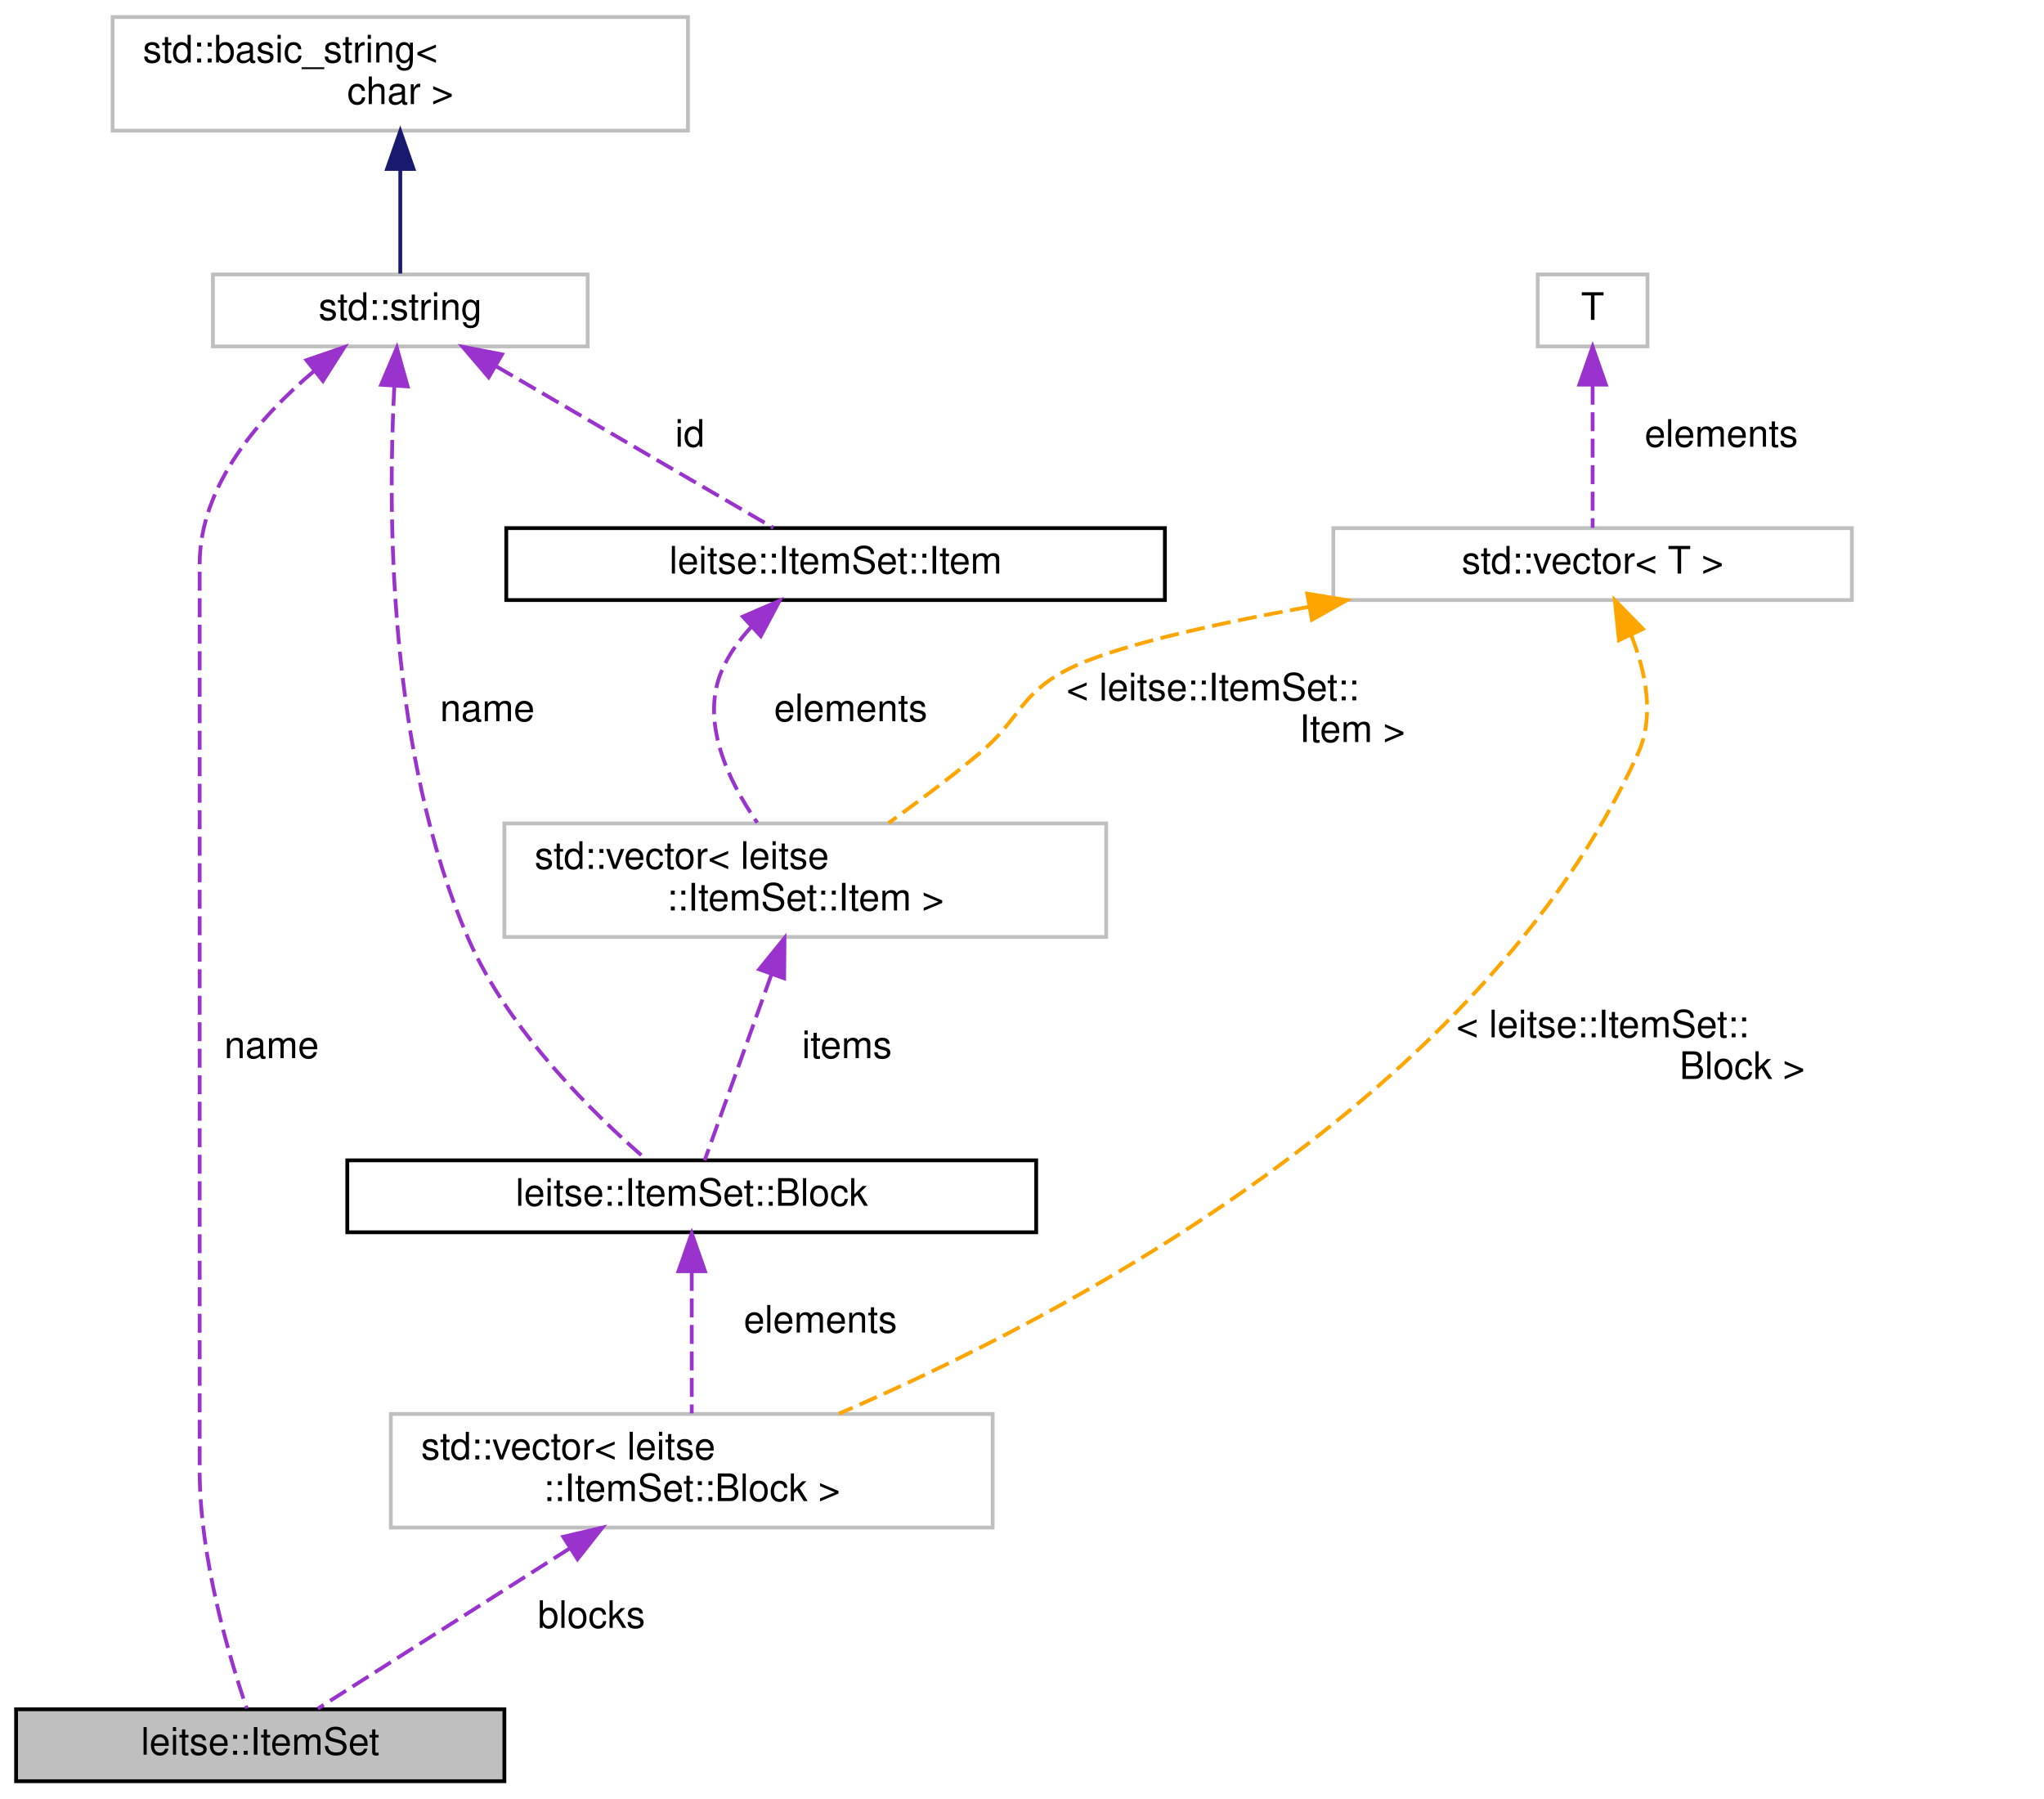
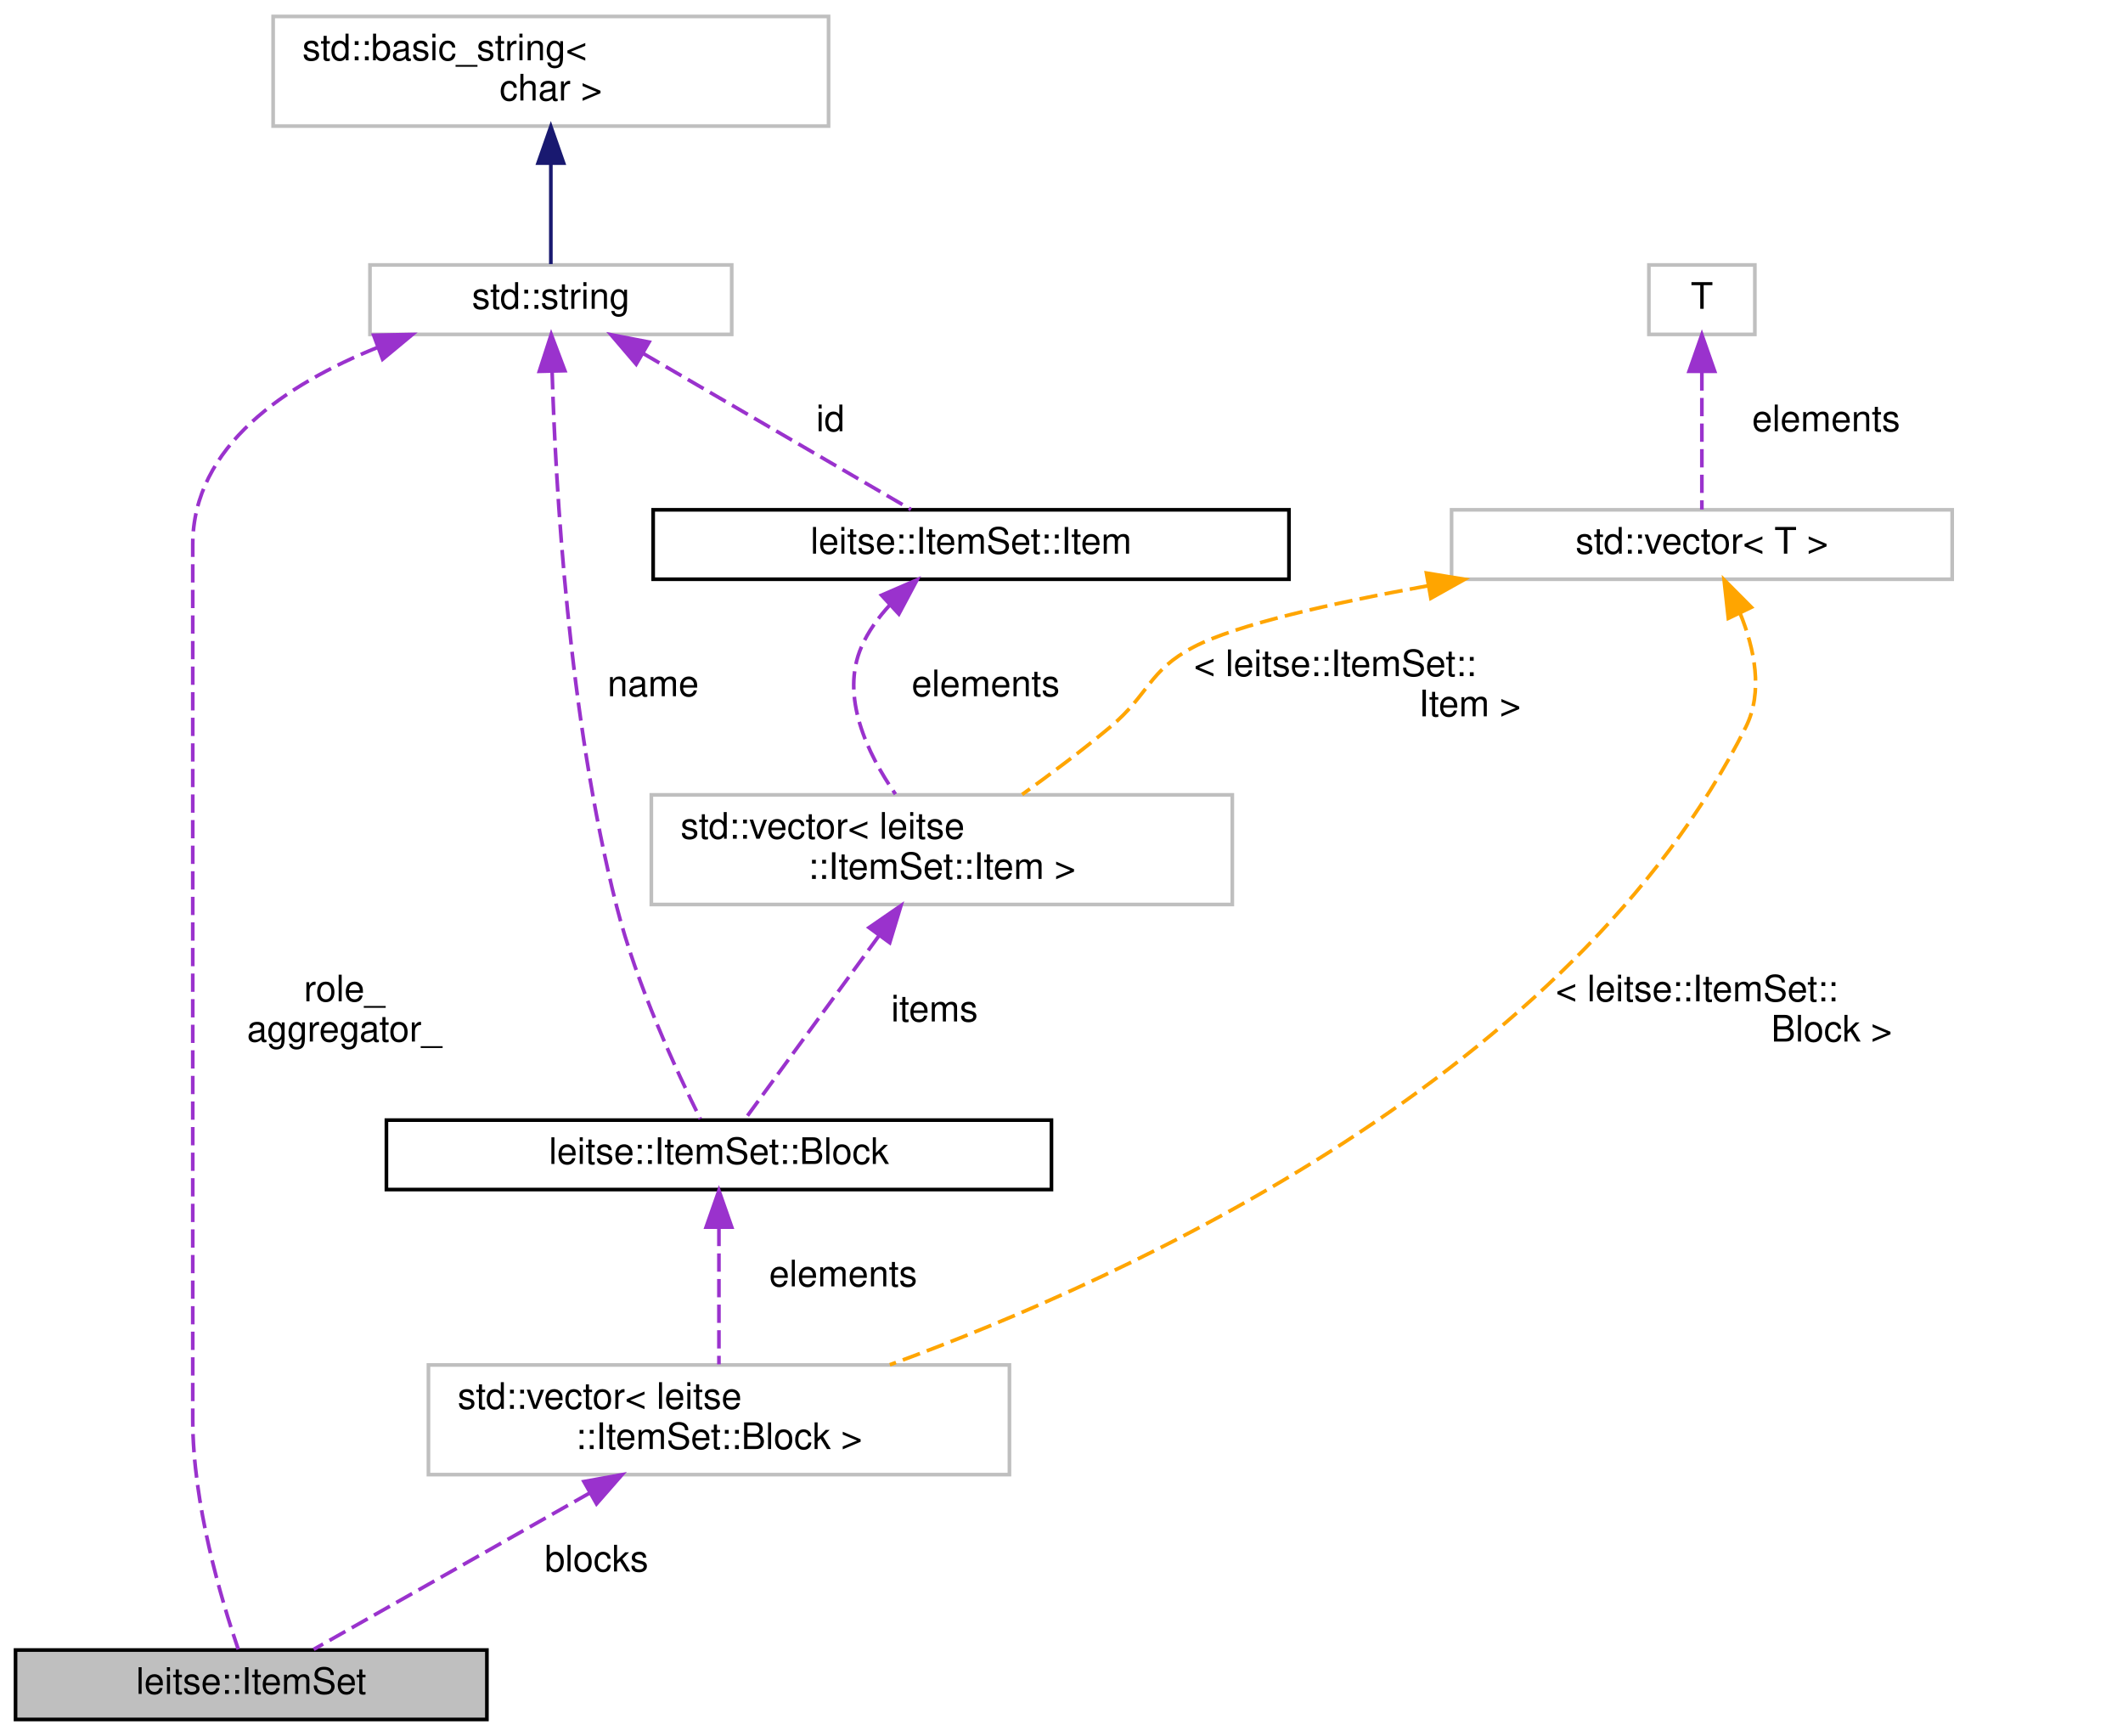
- <svg xmlns="http://www.w3.org/2000/svg" xmlns:xlink="http://www.w3.org/1999/xlink" width="540pt" height="475pt" viewBox="0.00 0.00 539.50 475.00">
+ <svg xmlns="http://www.w3.org/2000/svg" xmlns:xlink="http://www.w3.org/1999/xlink" width="581pt" height="475pt" viewBox="0.00 0.00 580.50 475.00">
  <g id="graph0" class="graph" transform="scale(1 1) rotate(0) translate(4 471)">
    <g id="node1" class="node">
      <g id="a_node1">
        <a xlink:title=" ">
          <polygon fill="#bfbfbf" stroke="#000000" points="0,-.5 0,-19.5 129,-19.5 129,-.5 0,-.5" />
          <text text-anchor="middle" x="64.5" y="-7.5" font-family="Helvetica,sans-Serif" font-size="10.00" fill="#000000">leitse::ItemSet</text>
        </a>
      </g>
    </g>
    <g id="node2" class="node">
      <g id="a_node2">
        <a xlink:title=" ">
-           <polygon fill="none" stroke="#bfbfbf" points="99,-67.5 99,-97.5 258,-97.5 258,-67.5 99,-67.5" />
-           <text text-anchor="start" x="107" y="-85.5" font-family="Helvetica,sans-Serif" font-size="10.00" fill="#000000">std::vector&lt; leitse</text>
-           <text text-anchor="middle" x="178.5" y="-74.5" font-family="Helvetica,sans-Serif" font-size="10.00" fill="#000000">::ItemSet::Block &gt;</text>
+           <polygon fill="none" stroke="#bfbfbf" points="113,-67.5 113,-97.5 272,-97.5 272,-67.5 113,-67.5" />
+           <text text-anchor="start" x="121" y="-85.5" font-family="Helvetica,sans-Serif" font-size="10.00" fill="#000000">std::vector&lt; leitse</text>
+           <text text-anchor="middle" x="192.5" y="-74.5" font-family="Helvetica,sans-Serif" font-size="10.00" fill="#000000">::ItemSet::Block &gt;</text>
        </a>
      </g>
    </g>
    <g id="edge1" class="edge">
-       <path fill="none" stroke="#9a32cd" stroke-dasharray="5,2" d="M146.252,-61.991C124.446,-48.123 96.642,-30.441 79.725,-19.683" />
-       <polygon fill="#9a32cd" stroke="#9a32cd" points="144.563,-65.065 154.879,-67.478 148.319,-59.158 144.563,-65.065" />
-       <text text-anchor="middle" x="152" y="-41" font-family="Helvetica,sans-Serif" font-size="10.00" fill="#000000"> blocks</text>
+       <path fill="none" stroke="#9a32cd" stroke-dasharray="5,2" d="M157.267,-62.544C132.642,-48.596 100.842,-30.584 81.595,-19.683" />
+       <polygon fill="#9a32cd" stroke="#9a32cd" points="155.552,-65.595 165.978,-67.478 159.002,-59.504 155.552,-65.595" />
+       <text text-anchor="middle" x="159" y="-41" font-family="Helvetica,sans-Serif" font-size="10.00" fill="#000000"> blocks</text>
    </g>
    <g id="node3" class="node">
      <g id="a_node3">
        <a xlink:href="structleitse_1_1_item_set_1_1_block.html" target="_top" xlink:title=" ">
-           <polygon fill="none" stroke="#000000" points="87.5,-145.5 87.5,-164.5 269.5,-164.5 269.5,-145.5 87.5,-145.5" />
-           <text text-anchor="middle" x="178.5" y="-152.5" font-family="Helvetica,sans-Serif" font-size="10.00" fill="#000000">leitse::ItemSet::Block</text>
+           <polygon fill="none" stroke="#000000" points="101.5,-145.5 101.5,-164.5 283.5,-164.5 283.5,-145.5 101.5,-145.5" />
+           <text text-anchor="middle" x="192.5" y="-152.5" font-family="Helvetica,sans-Serif" font-size="10.00" fill="#000000">leitse::ItemSet::Block</text>
        </a>
      </g>
    </g>
    <g id="edge2" class="edge">
-       <path fill="none" stroke="#9a32cd" stroke-dasharray="5,2" d="M178.5,-135.018C178.5,-123.216 178.5,-108.513 178.5,-97.668" />
-       <polygon fill="#9a32cd" stroke="#9a32cd" points="175,-135.222 178.5,-145.222 182,-135.222 175,-135.222" />
-       <text text-anchor="middle" x="212.5" y="-119" font-family="Helvetica,sans-Serif" font-size="10.00" fill="#000000"> elements</text>
+       <path fill="none" stroke="#9a32cd" stroke-dasharray="5,2" d="M192.5,-135.018C192.5,-123.216 192.5,-108.513 192.5,-97.668" />
+       <polygon fill="#9a32cd" stroke="#9a32cd" points="189,-135.222 192.5,-145.222 196,-135.222 189,-135.222" />
+       <text text-anchor="middle" x="226.5" y="-119" font-family="Helvetica,sans-Serif" font-size="10.00" fill="#000000"> elements</text>
    </g>
    <g id="node4" class="node">
      <g id="a_node4">
        <a xlink:title=" ">
-           <polygon fill="none" stroke="#bfbfbf" points="129,-223.5 129,-253.5 288,-253.5 288,-223.5 129,-223.5" />
-           <text text-anchor="start" x="137" y="-241.5" font-family="Helvetica,sans-Serif" font-size="10.00" fill="#000000">std::vector&lt; leitse</text>
-           <text text-anchor="middle" x="208.5" y="-230.5" font-family="Helvetica,sans-Serif" font-size="10.00" fill="#000000">::ItemSet::Item &gt;</text>
+           <polygon fill="none" stroke="#bfbfbf" points="174,-223.5 174,-253.5 333,-253.5 333,-223.5 174,-223.5" />
+           <text text-anchor="start" x="182" y="-241.5" font-family="Helvetica,sans-Serif" font-size="10.00" fill="#000000">std::vector&lt; leitse</text>
+           <text text-anchor="middle" x="253.5" y="-230.5" font-family="Helvetica,sans-Serif" font-size="10.00" fill="#000000">::ItemSet::Item &gt;</text>
        </a>
      </g>
    </g>
    <g id="edge3" class="edge">
-       <path fill="none" stroke="#9a32cd" stroke-dasharray="5,2" d="M199.543,-213.57C193.614,-197.067 186.172,-176.354 181.914,-164.502" />
-       <polygon fill="#9a32cd" stroke="#9a32cd" points="196.322,-214.957 202.998,-223.185 202.91,-212.59 196.322,-214.957" />
-       <text text-anchor="middle" x="219.5" y="-191.5" font-family="Helvetica,sans-Serif" font-size="10.00" fill="#000000"> items</text>
+       <path fill="none" stroke="#9a32cd" stroke-dasharray="5,2" d="M236.304,-214.961C224.094,-198.247 208.345,-176.69 199.442,-164.502" />
+       <polygon fill="#9a32cd" stroke="#9a32cd" points="233.587,-217.175 242.312,-223.185 239.239,-213.045 233.587,-217.175" />
+       <text text-anchor="middle" x="251.5" y="-191.5" font-family="Helvetica,sans-Serif" font-size="10.00" fill="#000000"> items</text>
    </g>
    <g id="node5" class="node">
      <g id="a_node5">
        <a xlink:href="structleitse_1_1_item_set_1_1_item.html" target="_top" xlink:title=" ">
-           <polygon fill="none" stroke="#000000" points="129.5,-312.5 129.5,-331.5 303.5,-331.5 303.5,-312.5 129.5,-312.5" />
-           <text text-anchor="middle" x="216.5" y="-319.5" font-family="Helvetica,sans-Serif" font-size="10.00" fill="#000000">leitse::ItemSet::Item</text>
+           <polygon fill="none" stroke="#000000" points="174.5,-312.5 174.5,-331.5 348.5,-331.5 348.5,-312.5 174.5,-312.5" />
+           <text text-anchor="middle" x="261.5" y="-319.5" font-family="Helvetica,sans-Serif" font-size="10.00" fill="#000000">leitse::ItemSet::Item</text>
        </a>
      </g>
    </g>
    <g id="edge4" class="edge">
-       <path fill="none" stroke="#9a32cd" stroke-dasharray="5,2" d="M194.365,-305.551C191.166,-302.113 188.339,-298.231 186.5,-294 180.634,-280.501 188.045,-264.902 195.808,-253.685" />
-       <polygon fill="#9a32cd" stroke="#9a32cd" points="191.997,-308.129 201.721,-312.335 196.743,-302.983 191.997,-308.129" />
-       <text text-anchor="middle" x="220.5" y="-280.5" font-family="Helvetica,sans-Serif" font-size="10.00" fill="#000000"> elements</text>
+       <path fill="none" stroke="#9a32cd" stroke-dasharray="5,2" d="M239.365,-305.551C236.166,-302.113 233.339,-298.231 231.5,-294 225.634,-280.501 233.045,-264.902 240.808,-253.685" />
+       <polygon fill="#9a32cd" stroke="#9a32cd" points="236.997,-308.129 246.721,-312.335 241.743,-302.983 236.997,-308.129" />
+       <text text-anchor="middle" x="265.5" y="-280.5" font-family="Helvetica,sans-Serif" font-size="10.00" fill="#000000"> elements</text>
    </g>
    <g id="node6" class="node">
      <g id="a_node6">
        <a xlink:title="STL class.">
-           <polygon fill="none" stroke="#bfbfbf" points="52,-379.5 52,-398.5 151,-398.5 151,-379.5 52,-379.5" />
-           <text text-anchor="middle" x="101.5" y="-386.5" font-family="Helvetica,sans-Serif" font-size="10.00" fill="#000000">std::string</text>
+           <polygon fill="none" stroke="#bfbfbf" points="97,-379.5 97,-398.5 196,-398.5 196,-379.5 97,-379.5" />
+           <text text-anchor="middle" x="146.5" y="-386.5" font-family="Helvetica,sans-Serif" font-size="10.00" fill="#000000">std::string</text>
        </a>
      </g>
    </g>
    <g id="edge11" class="edge">
-       <path fill="none" stroke="#9a32cd" stroke-dasharray="5,2" d="M78.593,-372.883C64.261,-360.752 48.5,-342.705 48.5,-322 48.5,-322 48.5,-322 48.5,-82.5 48.5,-59.556 56.235,-33.468 60.949,-19.7" />
-       <polygon fill="#9a32cd" stroke="#9a32cd" points="76.72,-375.864 86.737,-379.318 81.06,-370.372 76.72,-375.864" />
-       <text text-anchor="middle" x="67.5" y="-191.5" font-family="Helvetica,sans-Serif" font-size="10.00" fill="#000000"> name</text>
+       <path fill="none" stroke="#9a32cd" stroke-dasharray="5,2" d="M99.102,-375.941C74.08,-365.857 48.5,-348.956 48.5,-322 48.5,-322 48.5,-322 48.5,-82.5 48.5,-59.556 56.235,-33.468 60.949,-19.7" />
+       <polygon fill="#9a32cd" stroke="#9a32cd" points="98.018,-379.271 108.611,-379.478 100.459,-372.711 98.018,-379.271" />
+       <text text-anchor="middle" x="90" y="-197" font-family="Helvetica,sans-Serif" font-size="10.00" fill="#000000"> role_</text>
+       <text text-anchor="middle" x="90" y="-186" font-family="Helvetica,sans-Serif" font-size="10.00" fill="#000000">aggregator_</text>
    </g>
    <g id="edge9" class="edge">
-       <path fill="none" stroke="#9a32cd" stroke-dasharray="5,2" d="M99.92,-368.784C98.205,-336.508 98.132,-271.985 119.5,-223 130.124,-198.646 152.656,-176.65 166.595,-164.621" />
-       <polygon fill="#9a32cd" stroke="#9a32cd" points="96.451,-369.375 100.589,-379.128 103.436,-368.923 96.451,-369.375" />
-       <text text-anchor="middle" x="124.5" y="-280.5" font-family="Helvetica,sans-Serif" font-size="10.00" fill="#000000"> name</text>
+       <path fill="none" stroke="#9a32cd" stroke-dasharray="5,2" d="M146.842,-369.443C147.785,-338.078 151.314,-274.791 164.5,-223 169.981,-201.472 180.947,-177.794 187.409,-164.834" />
+       <polygon fill="#9a32cd" stroke="#9a32cd" points="143.342,-369.392 146.599,-379.474 150.34,-369.562 143.342,-369.392" />
+       <text text-anchor="middle" x="174.5" y="-280.5" font-family="Helvetica,sans-Serif" font-size="10.00" fill="#000000"> name</text>
    </g>
    <g id="edge5" class="edge">
-       <path fill="none" stroke="#9a32cd" stroke-dasharray="5,2" d="M126.884,-374.211C149.172,-361.226 180.939,-342.718 200.054,-331.582" />
-       <polygon fill="#9a32cd" stroke="#9a32cd" points="124.855,-371.342 117.977,-379.401 128.379,-377.391 124.855,-371.342" />
-       <text text-anchor="middle" x="178" y="-353" font-family="Helvetica,sans-Serif" font-size="10.00" fill="#000000"> id</text>
+       <path fill="none" stroke="#9a32cd" stroke-dasharray="5,2" d="M171.884,-374.211C194.172,-361.226 225.939,-342.718 245.054,-331.582" />
+       <polygon fill="#9a32cd" stroke="#9a32cd" points="169.855,-371.342 162.977,-379.401 173.379,-377.391 169.855,-371.342" />
+       <text text-anchor="middle" x="223" y="-353" font-family="Helvetica,sans-Serif" font-size="10.00" fill="#000000"> id</text>
    </g>
    <g id="node7" class="node">
      <g id="a_node7">
        <a xlink:title="STL class.">
-           <polygon fill="none" stroke="#bfbfbf" points="25.5,-436.5 25.5,-466.5 177.5,-466.5 177.5,-436.5 25.5,-436.5" />
-           <text text-anchor="start" x="33.5" y="-454.5" font-family="Helvetica,sans-Serif" font-size="10.00" fill="#000000">std::basic_string&lt;</text>
-           <text text-anchor="middle" x="101.5" y="-443.5" font-family="Helvetica,sans-Serif" font-size="10.00" fill="#000000"> char &gt;</text>
+           <polygon fill="none" stroke="#bfbfbf" points="70.5,-436.5 70.5,-466.5 222.5,-466.5 222.5,-436.5 70.5,-436.5" />
+           <text text-anchor="start" x="78.5" y="-454.5" font-family="Helvetica,sans-Serif" font-size="10.00" fill="#000000">std::basic_string&lt;</text>
+           <text text-anchor="middle" x="146.5" y="-443.5" font-family="Helvetica,sans-Serif" font-size="10.00" fill="#000000"> char &gt;</text>
        </a>
      </g>
    </g>
    <g id="edge6" class="edge">
-       <path fill="none" stroke="#191970" d="M101.5,-426.35C101.5,-416.648 101.5,-406.13 101.5,-398.736" />
-       <polygon fill="#191970" stroke="#191970" points="98,-426.37 101.5,-436.37 105,-426.37 98,-426.37" />
+       <path fill="none" stroke="#191970" d="M146.5,-426.35C146.5,-416.648 146.5,-406.13 146.5,-398.736" />
+       <polygon fill="#191970" stroke="#191970" points="143,-426.37 146.5,-436.37 150,-426.37 143,-426.37" />
    </g>
    <g id="node8" class="node">
      <g id="a_node8">
        <a xlink:title="STL class.">
-           <polygon fill="none" stroke="#bfbfbf" points="348,-312.5 348,-331.5 485,-331.5 485,-312.5 348,-312.5" />
-           <text text-anchor="middle" x="416.5" y="-319.5" font-family="Helvetica,sans-Serif" font-size="10.00" fill="#000000">std::vector&lt; T &gt;</text>
+           <polygon fill="none" stroke="#bfbfbf" points="393,-312.5 393,-331.5 530,-331.5 530,-312.5 393,-312.5" />
+           <text text-anchor="middle" x="461.5" y="-319.5" font-family="Helvetica,sans-Serif" font-size="10.00" fill="#000000">std::vector&lt; T &gt;</text>
        </a>
      </g>
    </g>
    <g id="edge10" class="edge">
-       <path fill="none" stroke="#ffa500" stroke-dasharray="5,2" d="M426.644,-303.33C430.493,-293.686 432.986,-281.897 428.5,-272 387.24,-180.976 276.681,-123.079 217.368,-97.586" />
-       <polygon fill="#ffa500" stroke="#ffa500" points="423.452,-301.895 422.377,-312.435 429.79,-304.865 423.452,-301.895" />
-       <text text-anchor="start" x="380.5" y="-197" font-family="Helvetica,sans-Serif" font-size="10.00" fill="#000000"> &lt; leitse::ItemSet::</text>
-       <text text-anchor="middle" x="456" y="-186" font-family="Helvetica,sans-Serif" font-size="10.00" fill="#000000">Block &gt;</text>
+       <path fill="none" stroke="#ffa500" stroke-dasharray="5,2" d="M471.962,-303.179C475.897,-293.493 478.371,-281.713 473.5,-272 425.959,-177.19 306.057,-121.945 239.262,-97.553" />
+       <polygon fill="#ffa500" stroke="#ffa500" points="468.737,-301.808 467.578,-312.339 475.052,-304.83 468.737,-301.808" />
+       <text text-anchor="start" x="421.5" y="-197" font-family="Helvetica,sans-Serif" font-size="10.00" fill="#000000"> &lt; leitse::ItemSet::</text>
+       <text text-anchor="middle" x="497" y="-186" font-family="Helvetica,sans-Serif" font-size="10.00" fill="#000000">Block &gt;</text>
    </g>
    <g id="edge7" class="edge">
-       <path fill="none" stroke="#ffa500" stroke-dasharray="5,2" d="M341.474,-310.698C315.084,-305.919 289.111,-300.059 277.5,-294 264.959,-287.456 265.353,-281.073 254.5,-272 246.92,-265.663 238.243,-259.166 230.483,-253.599" />
-       <polygon fill="#ffa500" stroke="#ffa500" points="341.124,-314.19 351.579,-312.475 342.337,-307.296 341.124,-314.19" />
-       <text text-anchor="start" x="277.5" y="-286" font-family="Helvetica,sans-Serif" font-size="10.00" fill="#000000"> &lt; leitse::ItemSet::</text>
-       <text text-anchor="middle" x="353" y="-275" font-family="Helvetica,sans-Serif" font-size="10.00" fill="#000000">Item &gt;</text>
+       <path fill="none" stroke="#ffa500" stroke-dasharray="5,2" d="M386.474,-310.698C360.084,-305.919 334.111,-300.059 322.5,-294 309.959,-287.456 310.353,-281.073 299.5,-272 291.92,-265.663 283.243,-259.166 275.483,-253.599" />
+       <polygon fill="#ffa500" stroke="#ffa500" points="386.124,-314.19 396.579,-312.475 387.337,-307.296 386.124,-314.19" />
+       <text text-anchor="start" x="322.5" y="-286" font-family="Helvetica,sans-Serif" font-size="10.00" fill="#000000"> &lt; leitse::ItemSet::</text>
+       <text text-anchor="middle" x="398" y="-275" font-family="Helvetica,sans-Serif" font-size="10.00" fill="#000000">Item &gt;</text>
    </g>
    <g id="node9" class="node">
      <g id="a_node9">
        <a xlink:title=" ">
-           <polygon fill="none" stroke="#bfbfbf" points="402,-379.5 402,-398.5 431,-398.5 431,-379.5 402,-379.5" />
-           <text text-anchor="middle" x="416.5" y="-386.5" font-family="Helvetica,sans-Serif" font-size="10.00" fill="#000000">T</text>
+           <polygon fill="none" stroke="#bfbfbf" points="447,-379.5 447,-398.5 476,-398.5 476,-379.5 447,-379.5" />
+           <text text-anchor="middle" x="461.5" y="-386.5" font-family="Helvetica,sans-Serif" font-size="10.00" fill="#000000">T</text>
        </a>
      </g>
    </g>
    <g id="edge8" class="edge">
-       <path fill="none" stroke="#9a32cd" stroke-dasharray="5,2" d="M416.5,-369.108C416.5,-356.714 416.5,-341.326 416.5,-331.582" />
-       <polygon fill="#9a32cd" stroke="#9a32cd" points="413,-369.401 416.5,-379.401 420,-369.401 413,-369.401" />
-       <text text-anchor="middle" x="450.5" y="-353" font-family="Helvetica,sans-Serif" font-size="10.00" fill="#000000"> elements</text>
+       <path fill="none" stroke="#9a32cd" stroke-dasharray="5,2" d="M461.5,-369.108C461.5,-356.714 461.5,-341.326 461.5,-331.582" />
+       <polygon fill="#9a32cd" stroke="#9a32cd" points="458,-369.401 461.5,-379.401 465,-369.401 458,-369.401" />
+       <text text-anchor="middle" x="495.5" y="-353" font-family="Helvetica,sans-Serif" font-size="10.00" fill="#000000"> elements</text>
    </g>
  </g>
</svg>
